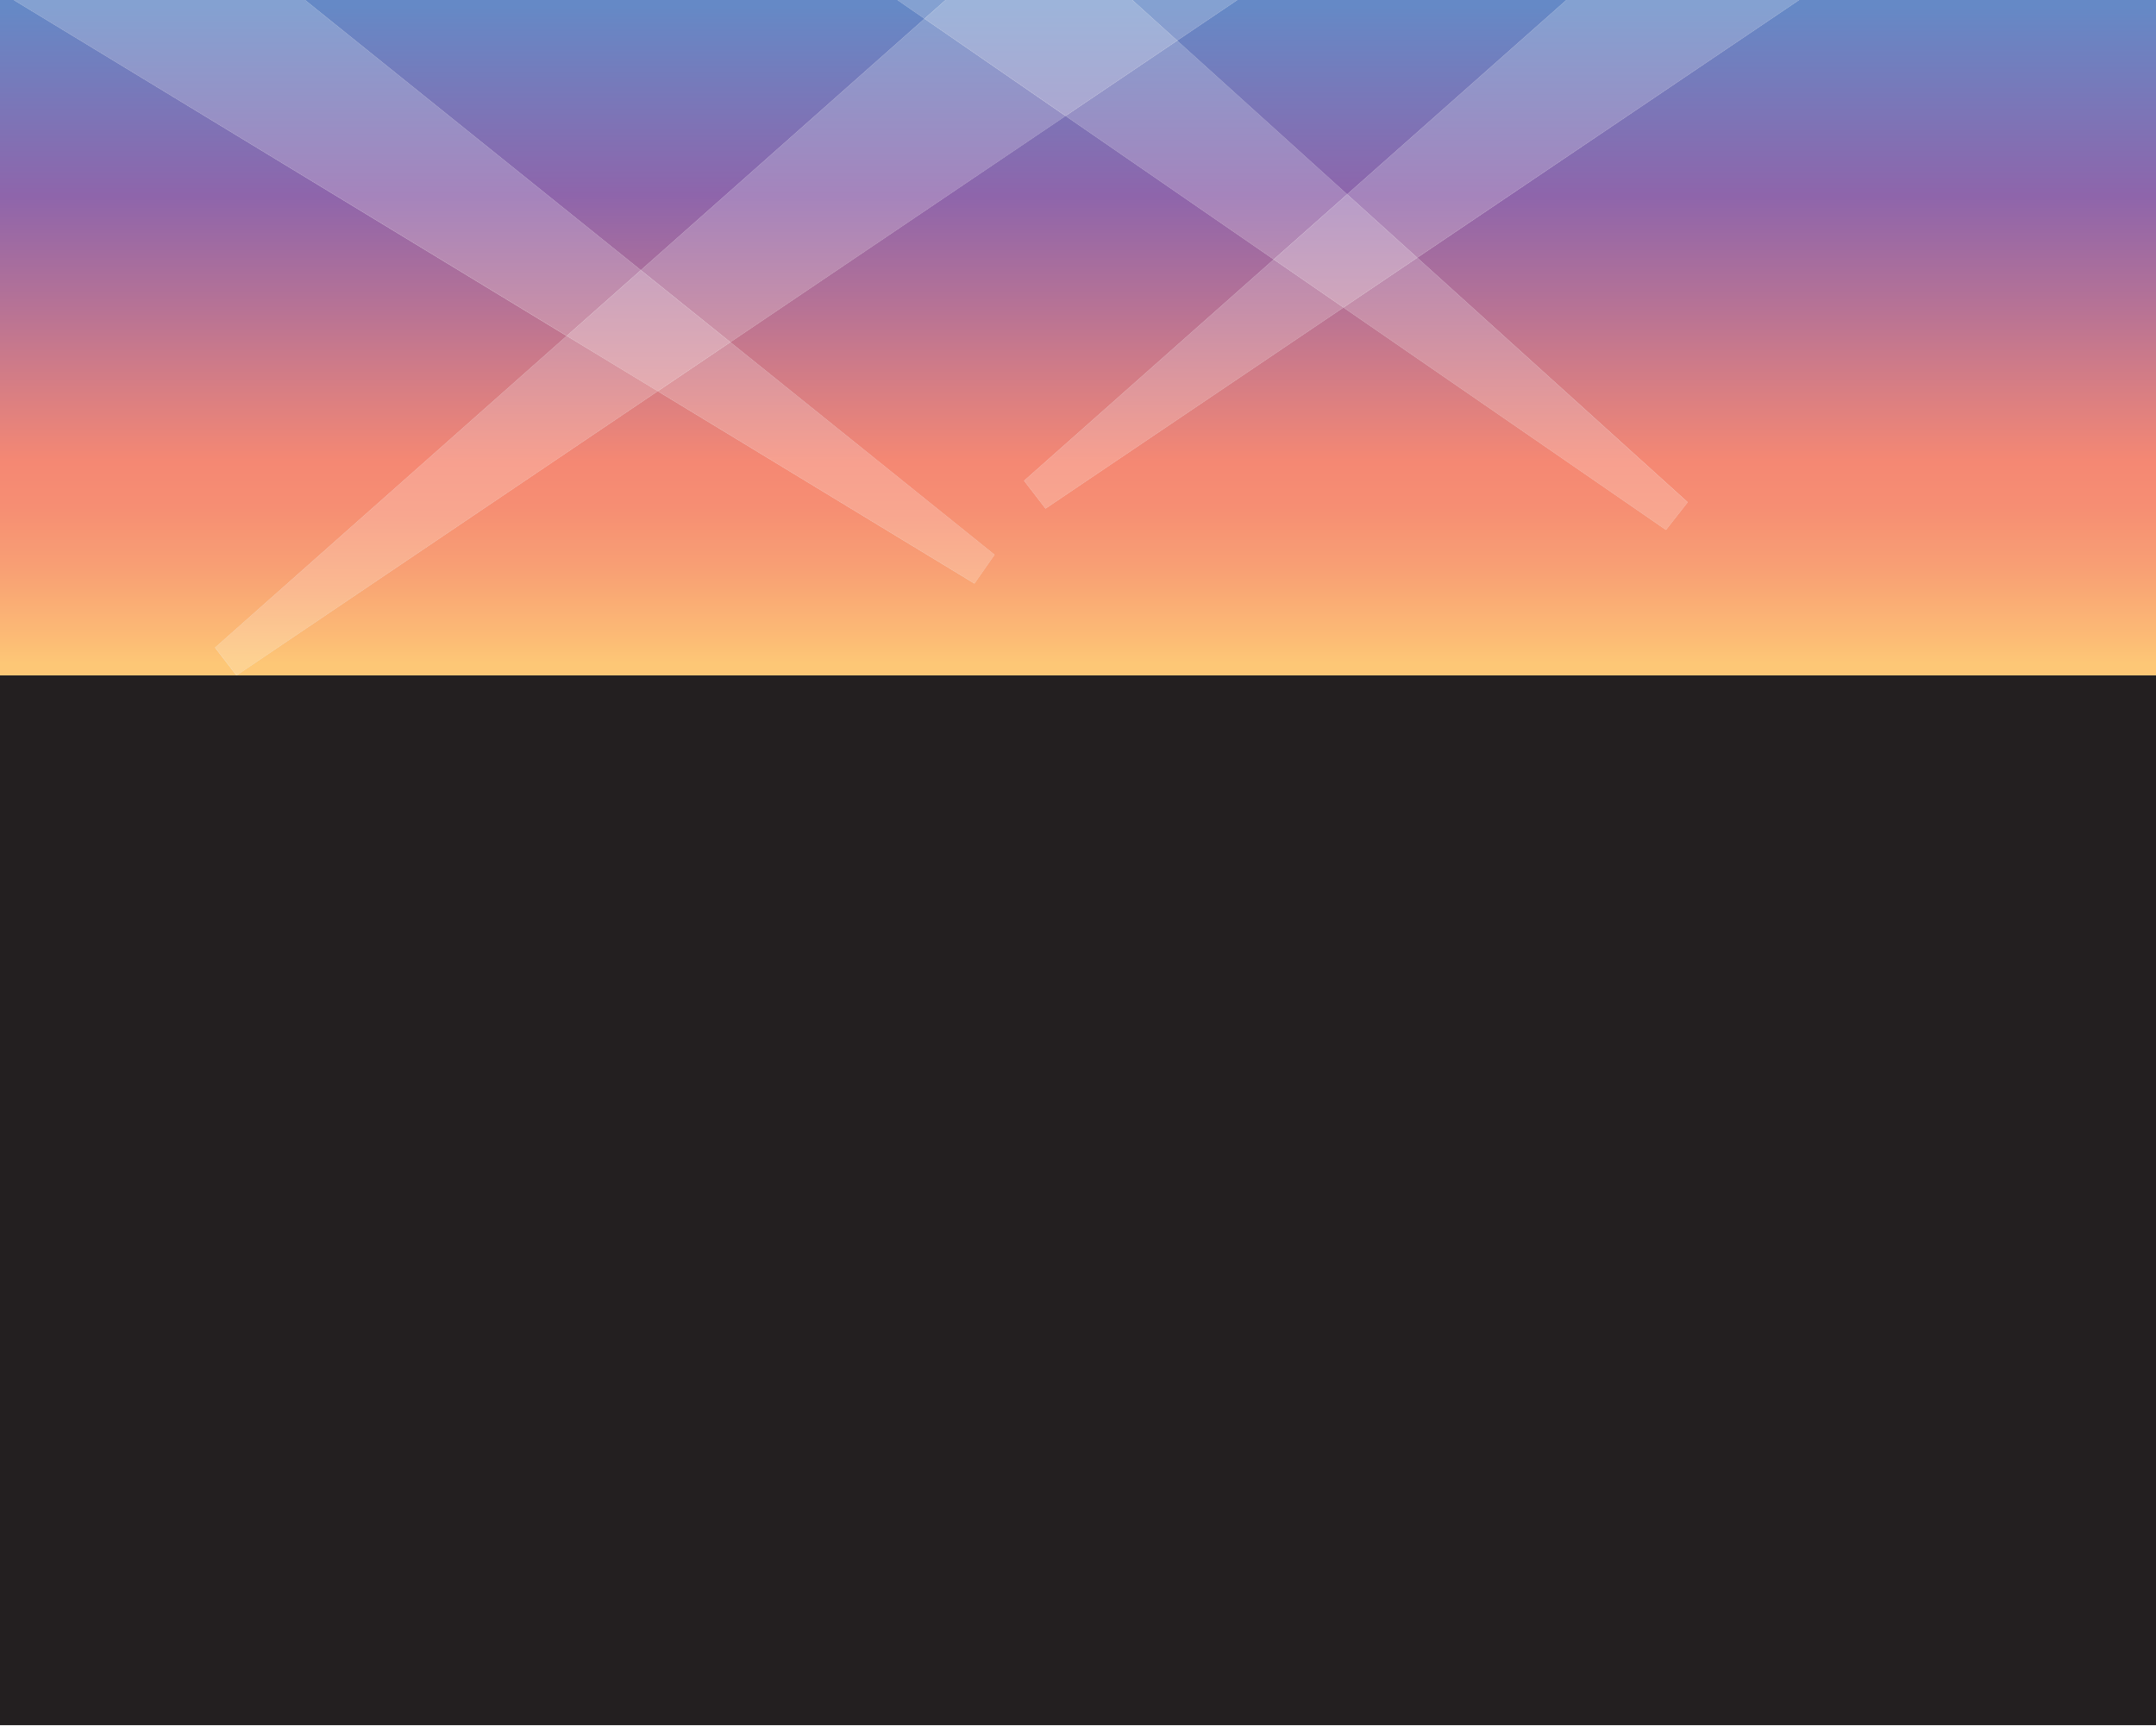
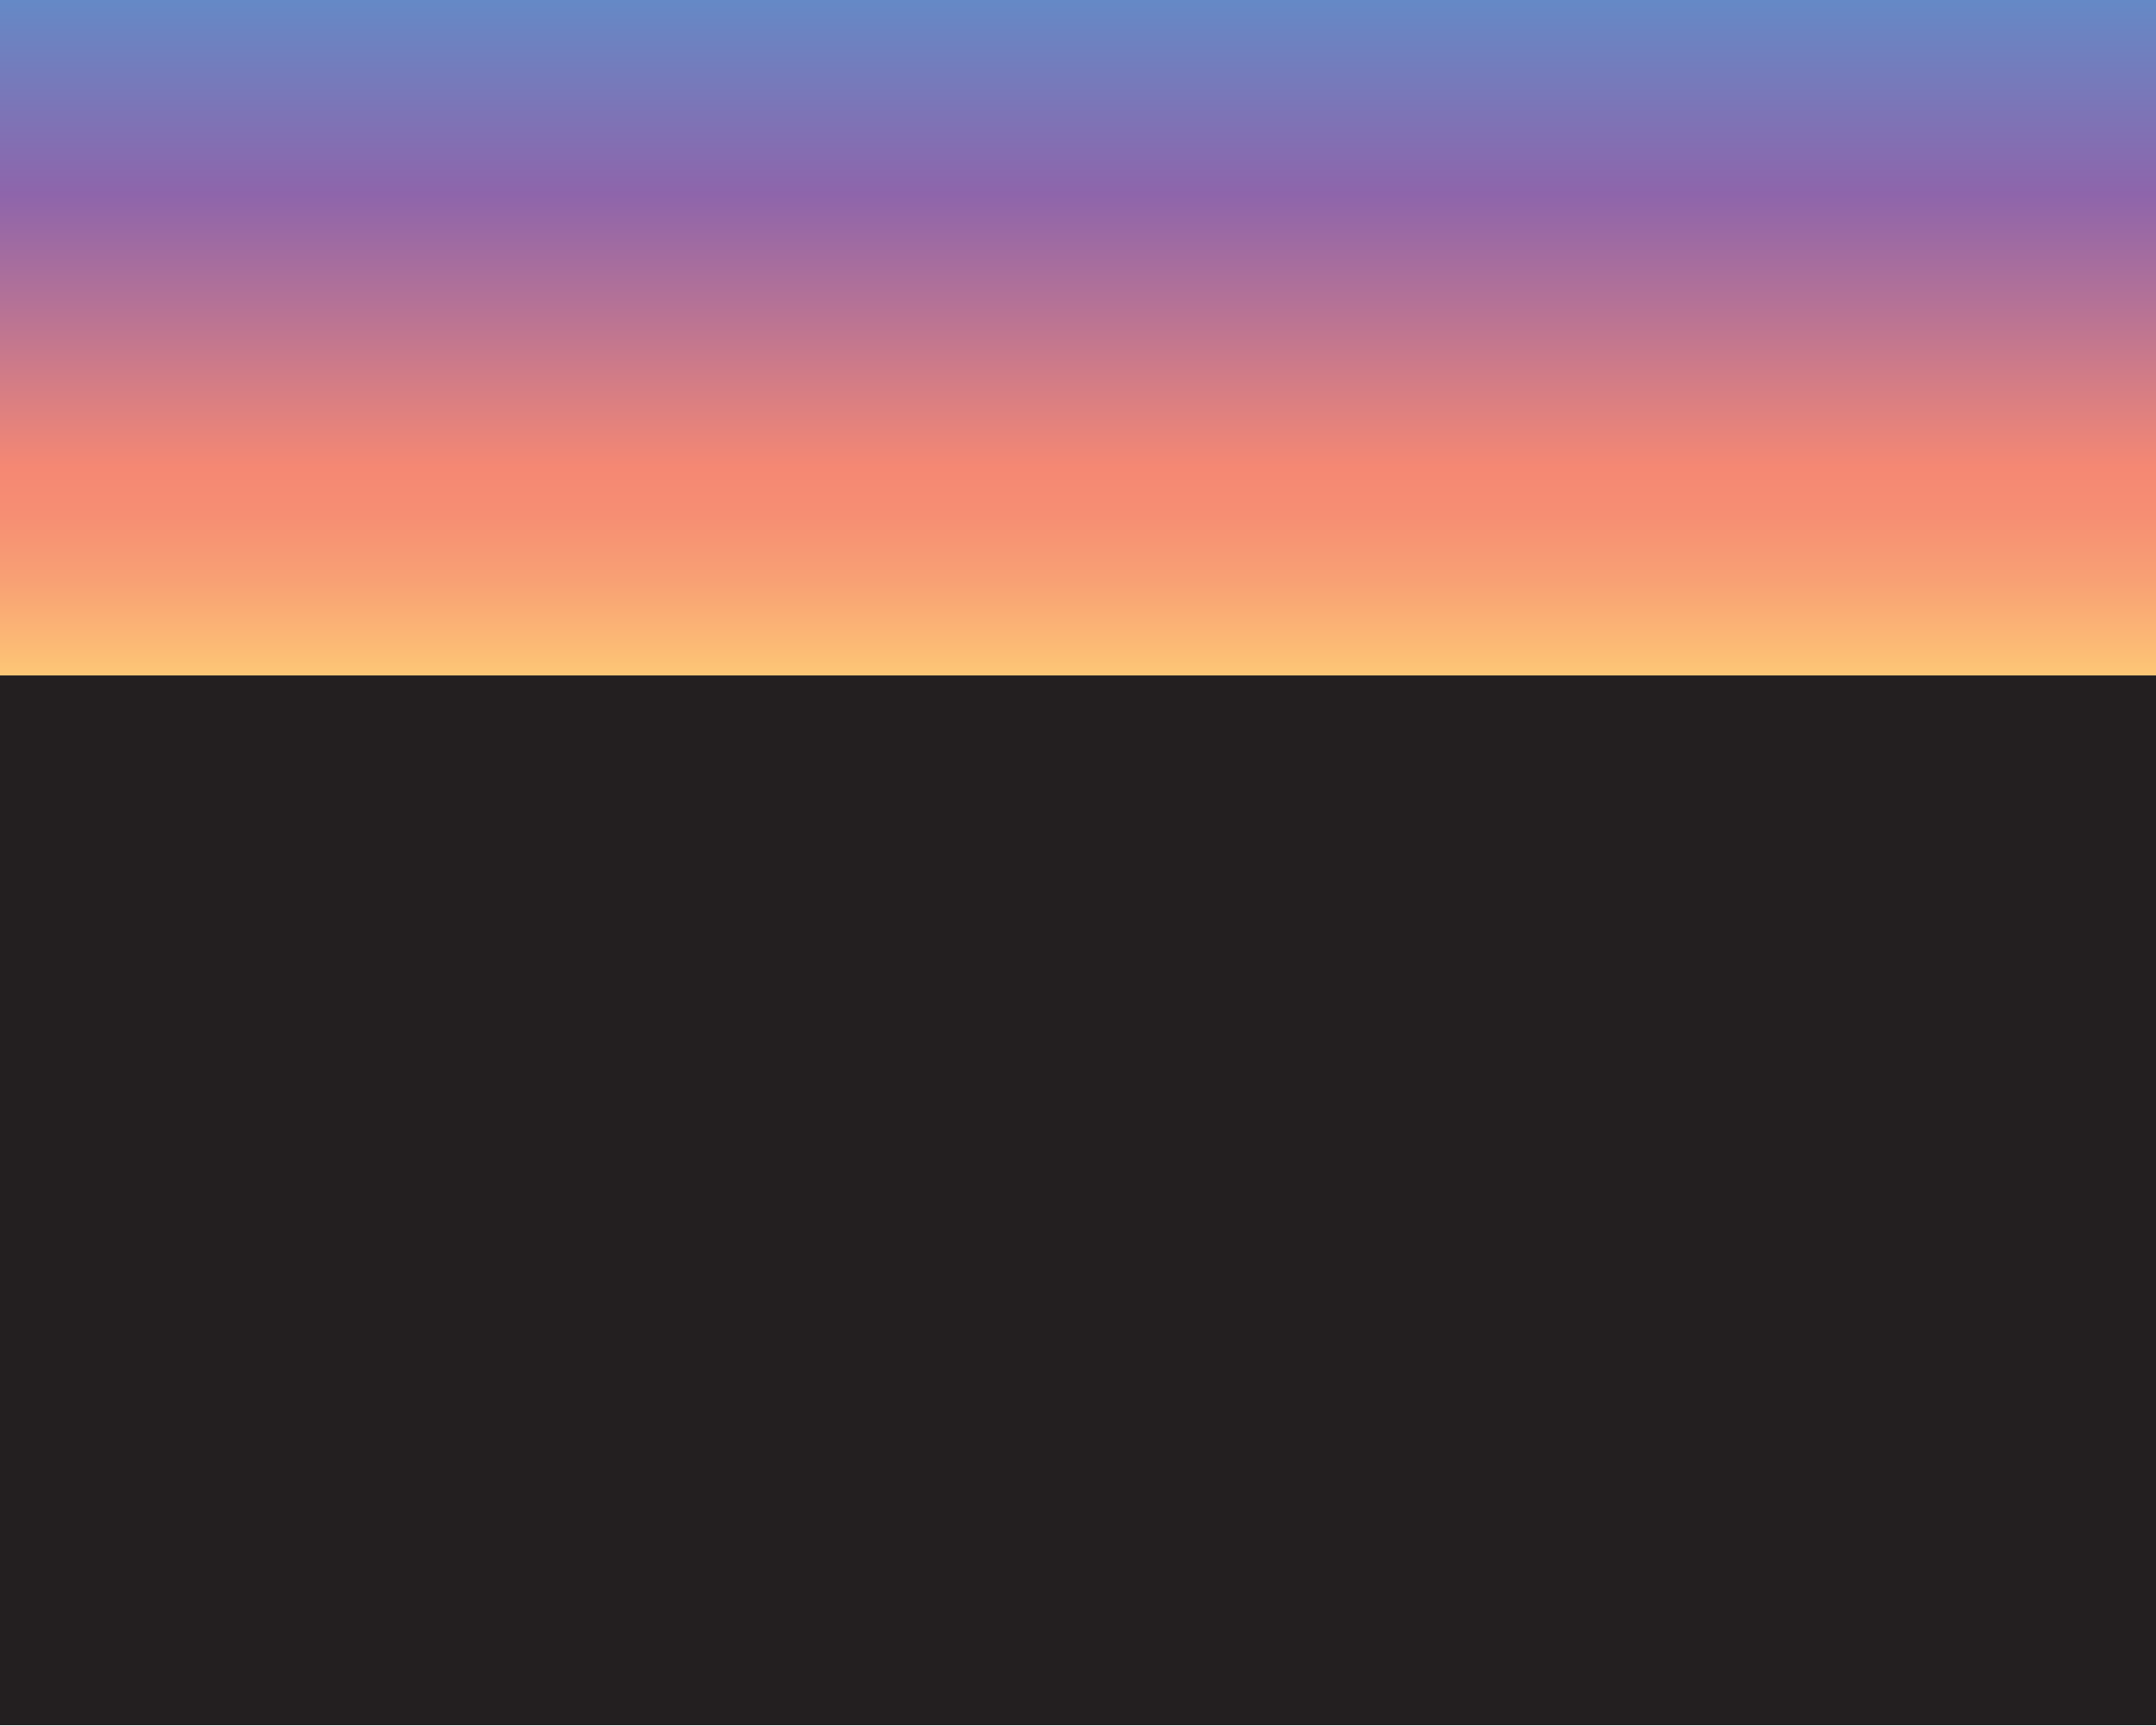
<svg xmlns="http://www.w3.org/2000/svg" version="1.1" id="Layer_4" x="0px" y="0px" viewBox="0 0 369.3 295.44" style="enable-background:new 0 0 369.3 295.44;" xml:space="preserve">
-   <g>
-     <linearGradient id="SVGID_1_" gradientUnits="userSpaceOnUse" x1="-334.082" y1="89.169" x2="-333.082" y2="89.169" gradientTransform="matrix(0 -112.8731 112.8731 0 -9978.418 -37594.996)">
-       <stop offset="0" style="stop-color:#FDD291" />
-       <stop offset="0.116" style="stop-color:#FAB890" />
-       <stop offset="0.227" style="stop-color:#F8A68F" />
-       <stop offset="0.307" style="stop-color:#F7A08F" />
-       <stop offset="0.508" style="stop-color:#CC91A6" />
-       <stop offset="0.712" style="stop-color:#A584BC" />
-       <stop offset="1" style="stop-color:#84A1D1" />
-     </linearGradient>
-     <path style="fill:url(#SVGID_1_);" d="M125.1,58.6l-12.43,8.39l54.25,32.94l3.44-4.93L125.1,58.6 M52.24,0H2.35l94.73,57.52   l12.69-11.25L52.24,0" />
-     <linearGradient id="SVGID_2_" gradientUnits="userSpaceOnUse" x1="-334.082" y1="89.506" x2="-333.082" y2="89.506" gradientTransform="matrix(0 -112.8731 112.8731 0 -9978.418 -37594.996)">
-       <stop offset="0" style="stop-color:#FDD291" />
-       <stop offset="0.116" style="stop-color:#FAB890" />
-       <stop offset="0.227" style="stop-color:#F8A68F" />
-       <stop offset="0.307" style="stop-color:#F7A08F" />
-       <stop offset="0.508" style="stop-color:#CC91A6" />
-       <stop offset="0.712" style="stop-color:#A584BC" />
-       <stop offset="1" style="stop-color:#84A1D1" />
-     </linearGradient>
-     <path style="fill:url(#SVGID_2_);" d="M97.08,57.52L36.85,110.9l3.67,4.76l72.15-48.68L97.08,57.52 M158.36,3.2l-48.59,43.07   L125.1,58.6l57.42-38.74L158.36,3.2 M211.94,0h-18l7.69,6.95L211.94,0" />
-     <linearGradient id="SVGID_3_" gradientUnits="userSpaceOnUse" x1="-334.082" y1="89.388" x2="-333.082" y2="89.388" gradientTransform="matrix(0 -112.8731 112.8731 0 -9978.418 -37594.996)">
-       <stop offset="0" style="stop-color:#FDDBA7" />
-       <stop offset="0.088" style="stop-color:#FBCBA6" />
-       <stop offset="0.214" style="stop-color:#FAB9A5" />
-       <stop offset="0.307" style="stop-color:#F9B3A5" />
-       <stop offset="0.457" style="stop-color:#DFAAB3" />
-       <stop offset="0.712" style="stop-color:#B79DC9" />
-       <stop offset="1" style="stop-color:#9DB4DA" />
-     </linearGradient>
-     <polyline style="fill:url(#SVGID_3_);" points="109.77,46.27 97.08,57.52 112.66,66.99 125.1,58.6 109.77,46.27  " />
-     <linearGradient id="SVGID_4_" gradientUnits="userSpaceOnUse" x1="-334.082" y1="90.107" x2="-333.082" y2="90.107" gradientTransform="matrix(0 -112.8731 112.8731 0 -9978.418 -37594.996)">
-       <stop offset="0" style="stop-color:#FDD291" />
-       <stop offset="0.116" style="stop-color:#FAB890" />
-       <stop offset="0.227" style="stop-color:#F8A68F" />
-       <stop offset="0.307" style="stop-color:#F7A08F" />
-       <stop offset="0.508" style="stop-color:#CC91A6" />
-       <stop offset="0.712" style="stop-color:#A584BC" />
-       <stop offset="1" style="stop-color:#84A1D1" />
-     </linearGradient>
-     <path style="fill:url(#SVGID_4_);" d="M201.64,6.95l-19.12,12.9l35.66,24.58l12.58-11.15L201.64,6.95 M161.98,0h-8.27l4.65,3.2   L161.98,0" />
-     <linearGradient id="SVGID_5_" gradientUnits="userSpaceOnUse" x1="-334.082" y1="89.999" x2="-333.082" y2="89.999" gradientTransform="matrix(0 -112.8731 112.8731 0 -9978.418 -37594.996)">
-       <stop offset="0" style="stop-color:#FDDBA7" />
-       <stop offset="0.088" style="stop-color:#FBCBA6" />
-       <stop offset="0.214" style="stop-color:#FAB9A5" />
-       <stop offset="0.307" style="stop-color:#F9B3A5" />
-       <stop offset="0.457" style="stop-color:#DFAAB3" />
-       <stop offset="0.712" style="stop-color:#B79DC9" />
-       <stop offset="1" style="stop-color:#9DB4DA" />
-     </linearGradient>
-     <polyline style="fill:url(#SVGID_5_);" points="193.95,0 161.98,0 158.36,3.2 182.52,19.85 201.64,6.95 193.95,0  " />
-     <linearGradient id="SVGID_6_" gradientUnits="userSpaceOnUse" x1="-334.082" y1="90.704" x2="-333.082" y2="90.704" gradientTransform="matrix(0 -112.8731 112.8731 0 -9978.418 -37594.996)">
-       <stop offset="0" style="stop-color:#FDD291" />
-       <stop offset="0.116" style="stop-color:#FAB890" />
-       <stop offset="0.227" style="stop-color:#F8A68F" />
-       <stop offset="0.307" style="stop-color:#F7A08F" />
-       <stop offset="0.508" style="stop-color:#CC91A6" />
-       <stop offset="0.712" style="stop-color:#A584BC" />
-       <stop offset="1" style="stop-color:#84A1D1" />
-     </linearGradient>
-     <polyline style="fill:url(#SVGID_6_);" points="242.76,44.13 230.12,52.66 285.36,90.74 289.08,86.02 242.76,44.13  " />
-     <linearGradient id="SVGID_7_" gradientUnits="userSpaceOnUse" x1="-334.082" y1="90.546" x2="-333.082" y2="90.546" gradientTransform="matrix(0 -112.8731 112.8731 0 -9978.418 -37594.996)">
-       <stop offset="0" style="stop-color:#FDD291" />
-       <stop offset="0.116" style="stop-color:#FAB890" />
-       <stop offset="0.227" style="stop-color:#F8A68F" />
-       <stop offset="0.307" style="stop-color:#F7A08F" />
-       <stop offset="0.508" style="stop-color:#CC91A6" />
-       <stop offset="0.712" style="stop-color:#A584BC" />
-       <stop offset="1" style="stop-color:#84A1D1" />
-     </linearGradient>
-     <path style="fill:url(#SVGID_7_);" d="M218.18,44.43l-42.76,37.9l3.67,4.76l51.03-34.43L218.18,44.43 M308.17,0h-39.86   l-37.56,33.28l12,10.85L308.17,0" />
-     <linearGradient id="SVGID_8_" gradientUnits="userSpaceOnUse" x1="-334.082" y1="90.446" x2="-333.082" y2="90.446" gradientTransform="matrix(0 -112.8731 112.8731 0 -9978.418 -37594.996)">
-       <stop offset="0" style="stop-color:#FDDBA7" />
-       <stop offset="0.088" style="stop-color:#FBCBA6" />
-       <stop offset="0.214" style="stop-color:#FAB9A5" />
-       <stop offset="0.307" style="stop-color:#F9B3A5" />
-       <stop offset="0.457" style="stop-color:#DFAAB3" />
-       <stop offset="0.712" style="stop-color:#B79DC9" />
-       <stop offset="1" style="stop-color:#9DB4DA" />
-     </linearGradient>
-     <polyline style="fill:url(#SVGID_8_);" points="230.76,33.28 218.18,44.43 230.12,52.66 242.76,44.13 230.76,33.28  " />
-   </g>
-   <linearGradient id="SVGID_9_" gradientUnits="userSpaceOnUse" x1="-333.183" y1="85.64" x2="-332.183" y2="85.64" gradientTransform="matrix(0 -112.8731 112.8731 0 -9978.418 -37594.996)">
+   <linearGradient id="SVGID_1_" gradientUnits="userSpaceOnUse" x1="-333.183" y1="85.64" x2="-332.183" y2="85.64" gradientTransform="matrix(0 -112.8731 112.8731 0 -9978.418 -37594.996)">
    <stop offset="0" style="stop-color:#FDC776" />
    <stop offset="0.035" style="stop-color:#FCBC75" />
    <stop offset="0.143" style="stop-color:#F8A074" />
    <stop offset="0.238" style="stop-color:#F68E73" />
    <stop offset="0.307" style="stop-color:#F58873" />
    <stop offset="0.548" style="stop-color:#B57296" />
    <stop offset="0.712" style="stop-color:#8E65AB" />
    <stop offset="1" style="stop-color:#6589C6" />
  </linearGradient>
-   <path style="fill:url(#SVGID_9_);" d="M-342.93-101.45h-101.48l57.53,46.27l48.59-43.07L-342.93-101.45 M-228.34-101.45h-56.37  l-10.31,6.95l29.12,26.33L-228.34-101.45 M-127.35-101.45h-61.13l-65.41,44.13l46.32,41.88l-3.72,4.73l-55.24-38.08l-51.03,34.43  l-3.67-4.76l42.76-37.9l-35.66-24.58l-57.42,38.75l45.25,36.4l-3.44,4.93l-54.25-32.94l-72.15,48.68l-3.67-4.76l60.23-53.38  l-94.72-57.53h-2.35v295.44h369.3V-101.45" />
-   <g>
-     <linearGradient id="SVGID_10_" gradientUnits="userSpaceOnUse" x1="-334.082" y1="88.834" x2="-333.082" y2="88.834" gradientTransform="matrix(0 -112.8731 112.8731 0 -9978.418 -37594.996)">
-       <stop offset="0" style="stop-color:#FDC776" />
-       <stop offset="0.035" style="stop-color:#FCBC75" />
-       <stop offset="0.143" style="stop-color:#F8A074" />
-       <stop offset="0.238" style="stop-color:#F68E73" />
-       <stop offset="0.307" style="stop-color:#F58873" />
-       <stop offset="0.548" style="stop-color:#B57296" />
-       <stop offset="0.712" style="stop-color:#8E65AB" />
-       <stop offset="1" style="stop-color:#6589C6" />
-     </linearGradient>
-     <polygon style="fill:url(#SVGID_10_);" points="36.84,110.91 97.07,57.53 2.35,0 0,0 0,115.66 40.5,115.66  " />
-     <linearGradient id="SVGID_11_" gradientUnits="userSpaceOnUse" x1="-334.082" y1="90.486" x2="-333.082" y2="90.486" gradientTransform="matrix(0 -112.8731 112.8731 0 -9978.418 -37594.996)">
-       <stop offset="0" style="stop-color:#FDC776" />
-       <stop offset="0.035" style="stop-color:#FCBC75" />
-       <stop offset="0.143" style="stop-color:#F8A074" />
-       <stop offset="0.238" style="stop-color:#F68E73" />
-       <stop offset="0.307" style="stop-color:#F58873" />
-       <stop offset="0.548" style="stop-color:#B57296" />
-       <stop offset="0.712" style="stop-color:#8E65AB" />
-       <stop offset="1" style="stop-color:#6589C6" />
-     </linearGradient>
-     <polygon style="fill:url(#SVGID_11_);" points="268.31,0 211.94,0 201.63,6.95 230.75,33.28  " />
-     <linearGradient id="SVGID_12_" gradientUnits="userSpaceOnUse" x1="-334.082" y1="89.337" x2="-333.082" y2="89.337" gradientTransform="matrix(0 -112.8731 112.8731 0 -9978.418 -37594.996)">
-       <stop offset="0" style="stop-color:#FDC776" />
-       <stop offset="0.035" style="stop-color:#FCBC75" />
-       <stop offset="0.143" style="stop-color:#F8A074" />
-       <stop offset="0.238" style="stop-color:#F68E73" />
-       <stop offset="0.307" style="stop-color:#F58873" />
-       <stop offset="0.548" style="stop-color:#B57296" />
-       <stop offset="0.712" style="stop-color:#8E65AB" />
-       <stop offset="1" style="stop-color:#6589C6" />
-     </linearGradient>
-     <polygon style="fill:url(#SVGID_12_);" points="158.36,3.2 153.72,0 52.24,0 109.77,46.27  " />
-     <linearGradient id="SVGID_13_" gradientUnits="userSpaceOnUse" x1="-334.082" y1="90.219" x2="-333.082" y2="90.219" gradientTransform="matrix(0 -112.8731 112.8731 0 -9978.418 -37594.996)">
-       <stop offset="0" style="stop-color:#FDC776" />
-       <stop offset="0.035" style="stop-color:#FCBC75" />
-       <stop offset="0.143" style="stop-color:#F8A074" />
-       <stop offset="0.238" style="stop-color:#F68E73" />
-       <stop offset="0.307" style="stop-color:#F58873" />
-       <stop offset="0.548" style="stop-color:#B57296" />
-       <stop offset="0.712" style="stop-color:#8E65AB" />
-       <stop offset="1" style="stop-color:#6589C6" />
-     </linearGradient>
-     <polygon style="fill:url(#SVGID_13_);" points="369.3,0 308.17,0 242.76,44.13 289.08,86.01 285.36,90.74 230.12,52.66    179.09,87.09 175.42,82.33 218.18,44.43 182.52,19.85 125.1,58.6 170.35,95 166.91,99.93 112.66,66.99 40.52,115.66 369.3,115.66     " />
-     <polygon style="fill:#FFFFFF;" points="40.52,115.66 40.5,115.66 40.51,115.67  " />
-   </g>
-   <rect style="fill:none;" width="369.3" height="295.44" />
+   <path style="fill:url(#SVGID_1_);" d="M-342.93-101.45h-101.48l57.53,46.27l48.59-43.07L-342.93-101.45 M-228.34-101.45h-56.37  l-10.31,6.95l29.12,26.33L-228.34-101.45 M-127.35-101.45h-61.13l-65.41,44.13l46.32,41.88l-3.72,4.73l-55.24-38.08l-51.03,34.43  l-3.67-4.76l42.76-37.9l-35.66-24.58l-57.42,38.75l45.25,36.4l-3.44,4.93l-54.25-32.94l-72.15,48.68l-3.67-4.76l60.23-53.38  l-94.72-57.53h-2.35v295.44h369.3V-101.45" />
  <rect y="115.67" style="fill:#231F20;" width="369.3" height="179.77" />
+   <linearGradient id="SVGID_2_" gradientUnits="userSpaceOnUse" x1="184.65" y1="115.67" x2="184.65" y2="0">
+     <stop offset="0" style="stop-color:#FDC776" />
+     <stop offset="0.035" style="stop-color:#FCBC75" />
+     <stop offset="0.143" style="stop-color:#F8A074" />
+     <stop offset="0.238" style="stop-color:#F68E73" />
+     <stop offset="0.307" style="stop-color:#F58873" />
+     <stop offset="0.548" style="stop-color:#B57296" />
+     <stop offset="0.712" style="stop-color:#8E65AB" />
+     <stop offset="1" style="stop-color:#6589C6" />
+   </linearGradient>
+   <rect style="fill:url(#SVGID_2_);" width="369.3" height="115.67" />
</svg>
